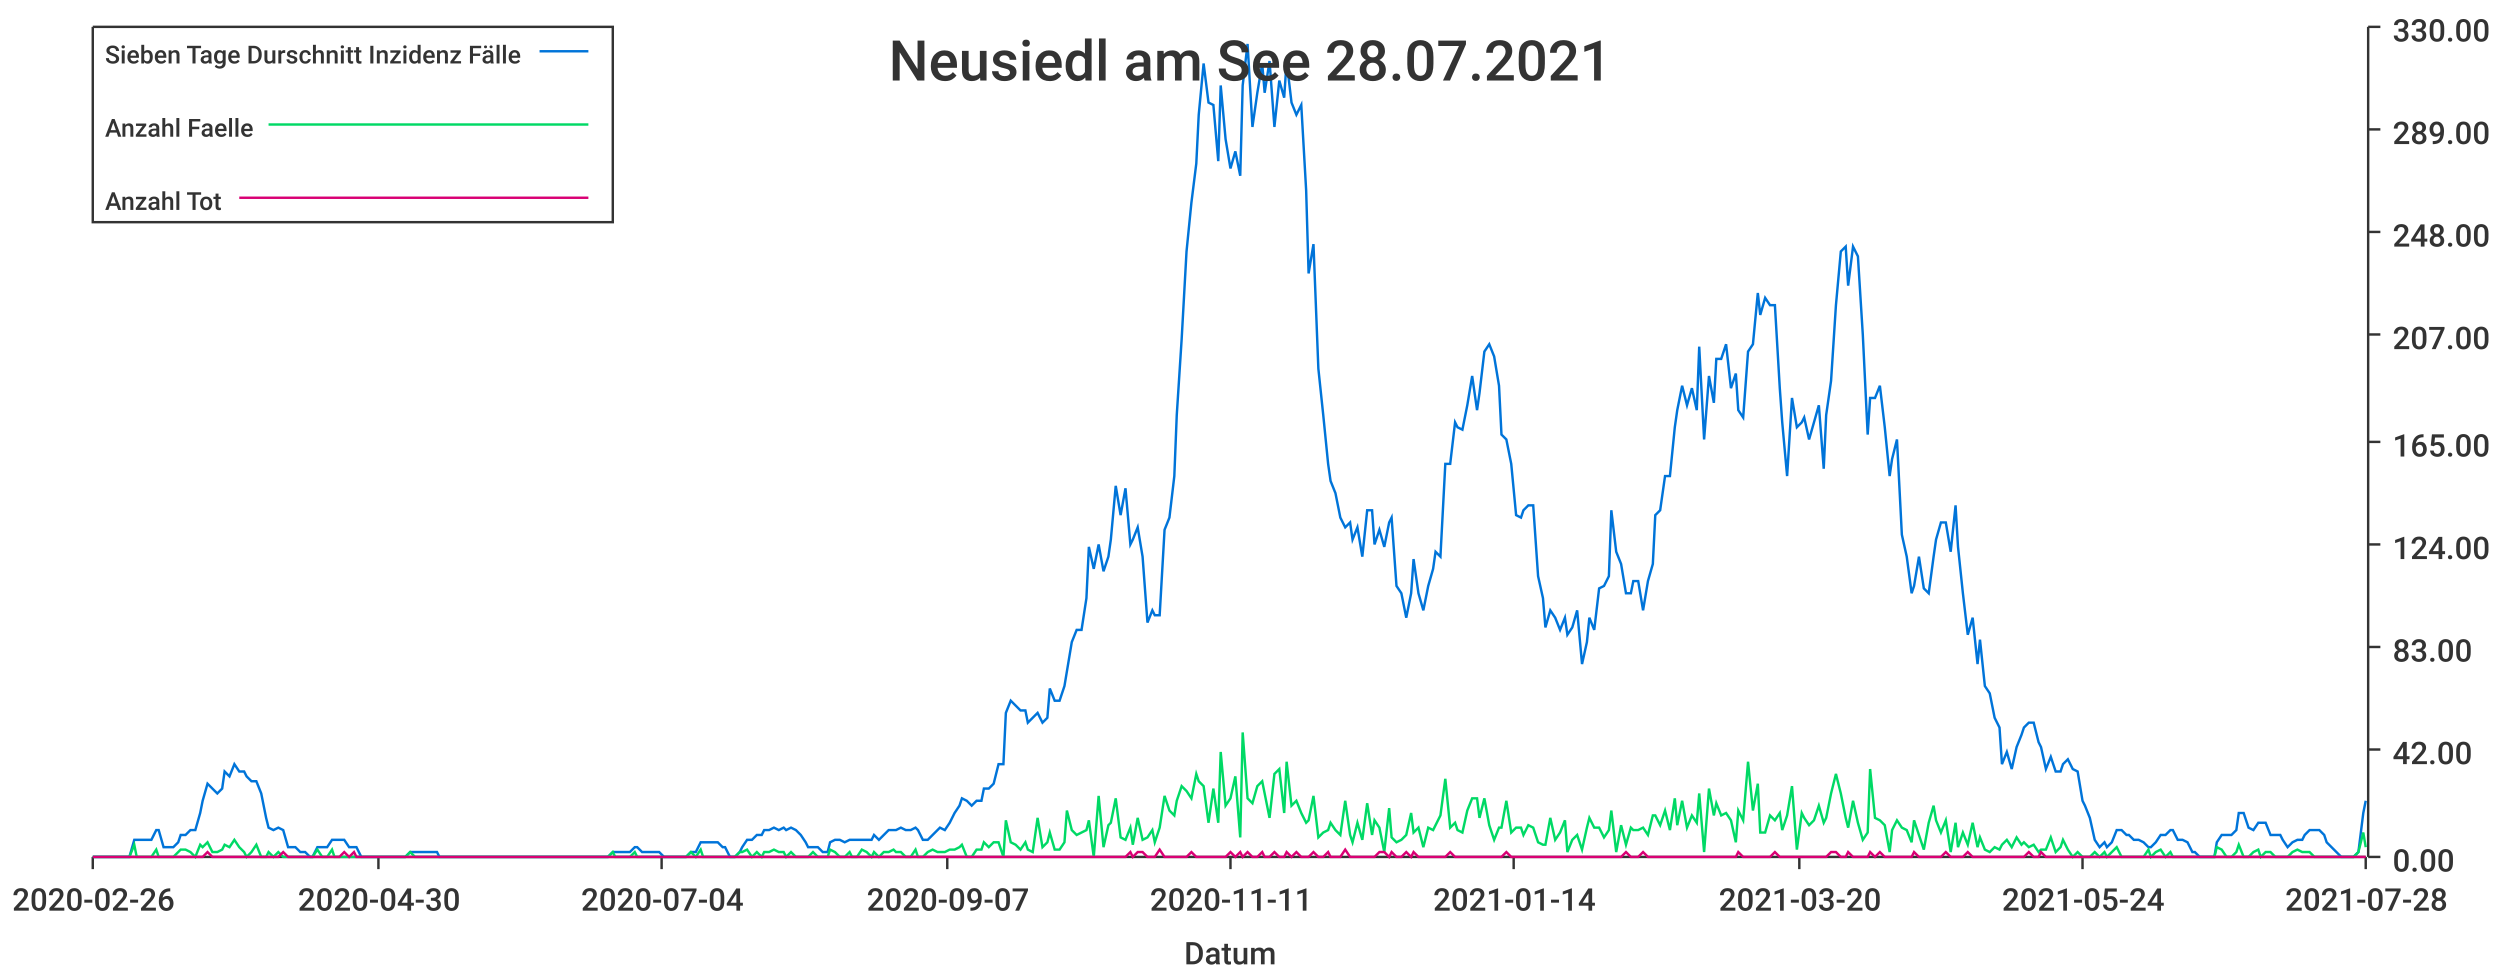
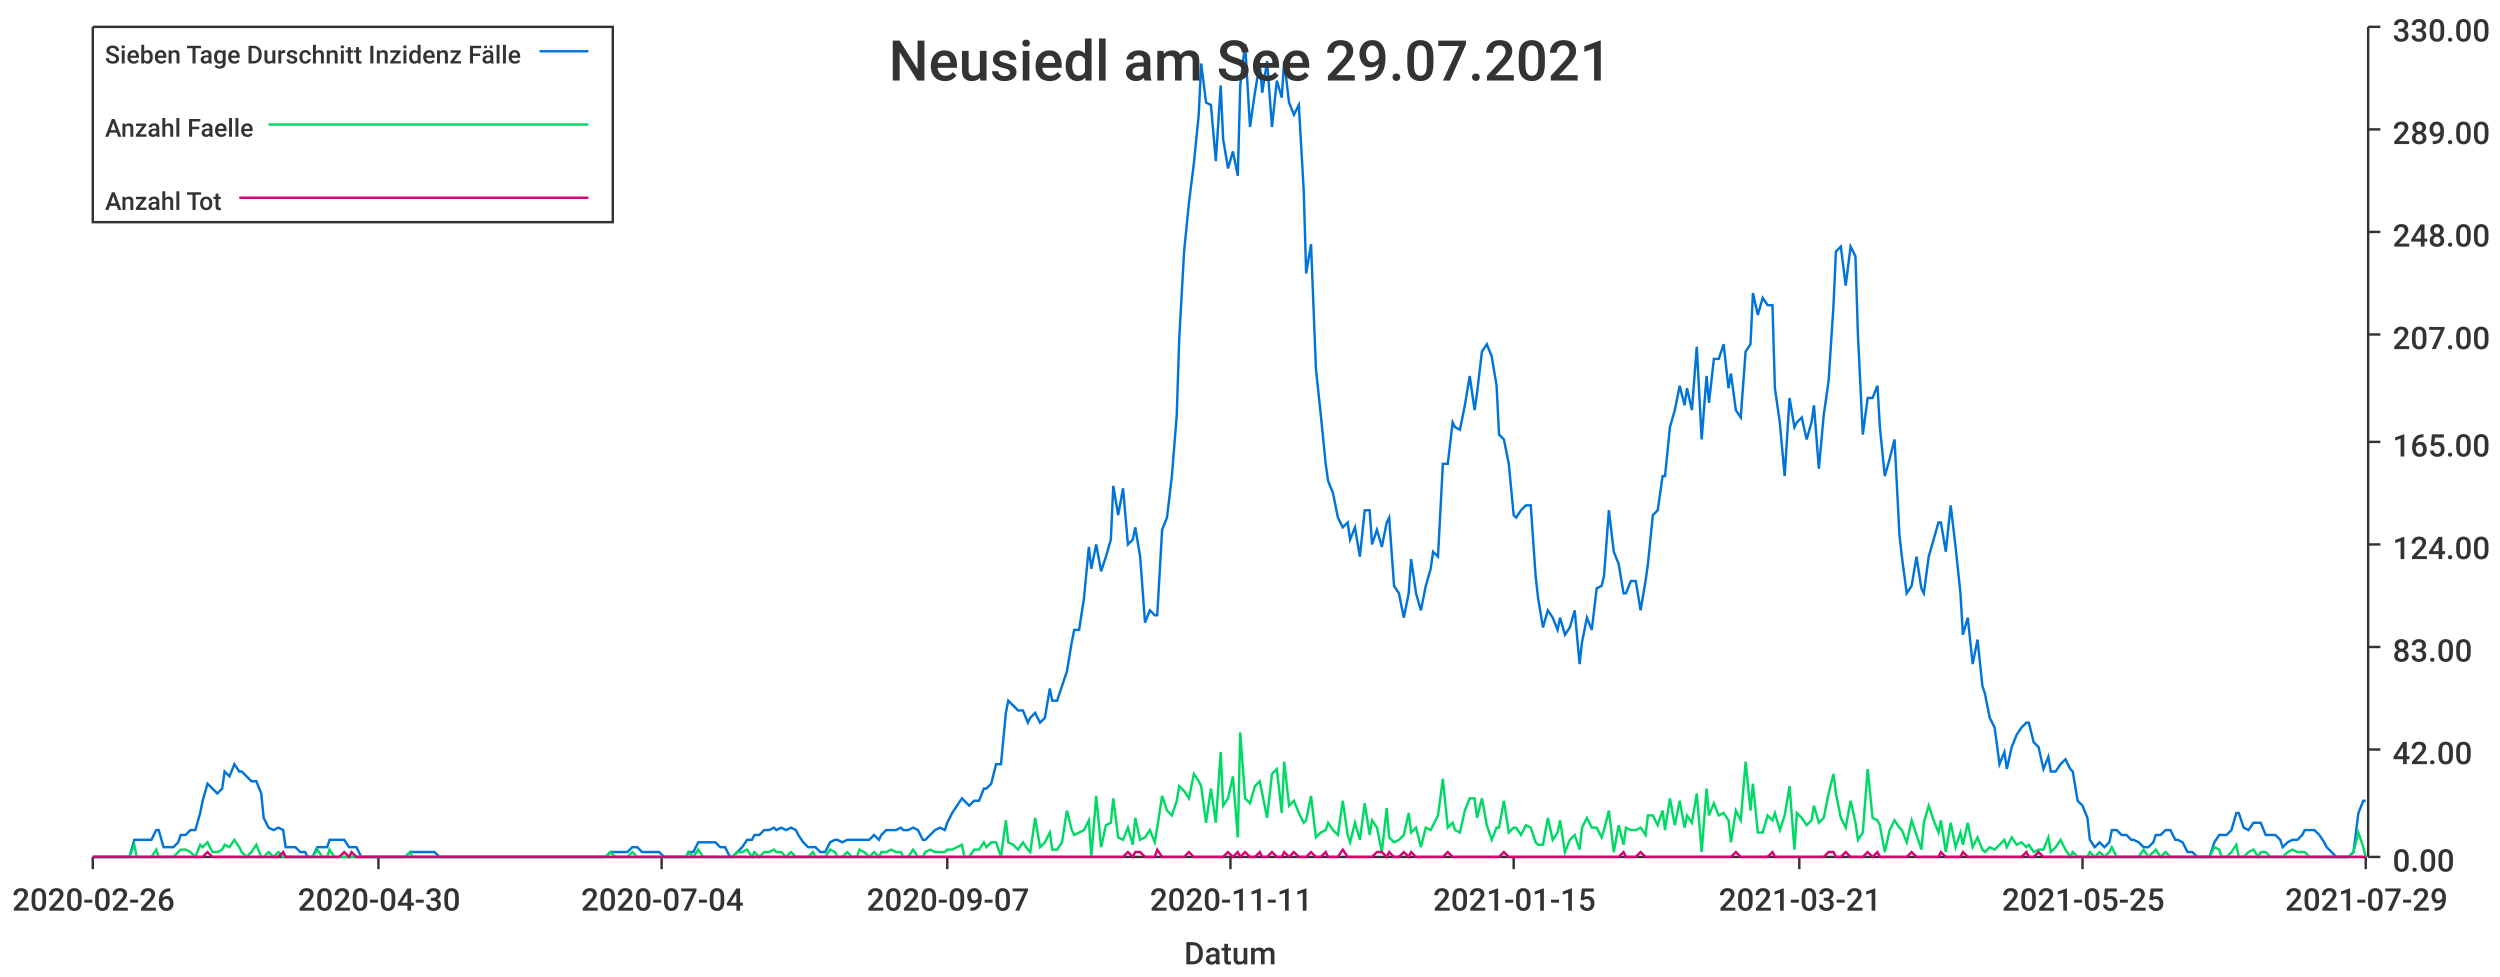
<svg xmlns="http://www.w3.org/2000/svg" width="1024" height="400">\n<path d="M 0 0 L 1024 0 L 1024 400 L 0 400 L 0 0" style="stroke-width:0;stroke:rgba(255,255,255,1.0);fill:rgba(255,255,255,1.0)" />
  <path d="M 38 11 L 969 11 L 969 351 L 38 351 L 38 11" style="stroke-width:0;stroke:rgba(255,255,255,1.0);fill:rgba(255,255,255,1.0)" />
  <path d="M 38 351 L 969 351" style="stroke-width:1;stroke:rgba(51,51,51,1.0);fill:none" />
  <path d="M 38 351 L 38 356" style="stroke-width:1;stroke:rgba(51,51,51,1.0);fill:none" />
  <text x="5" y="373" style="stroke-width:0;stroke:none;fill:rgba(51,51,51,1.0);font-size:12.8px;font-family:'Roboto Medium',sans-serif">2020-02-26</text>
  <path d="M 155 351 L 155 356" style="stroke-width:1;stroke:rgba(51,51,51,1.0);fill:none" />
  <text x="122" y="373" style="stroke-width:0;stroke:none;fill:rgba(51,51,51,1.0);font-size:12.8px;font-family:'Roboto Medium',sans-serif">2020-04-30</text>
  <path d="M 271 351 L 271 356" style="stroke-width:1;stroke:rgba(51,51,51,1.0);fill:none" />
  <text x="238" y="373" style="stroke-width:0;stroke:none;fill:rgba(51,51,51,1.0);font-size:12.8px;font-family:'Roboto Medium',sans-serif">2020-07-04</text>
  <path d="M 388 351 L 388 356" style="stroke-width:1;stroke:rgba(51,51,51,1.0);fill:none" />
  <text x="355" y="373" style="stroke-width:0;stroke:none;fill:rgba(51,51,51,1.0);font-size:12.8px;font-family:'Roboto Medium',sans-serif">2020-09-07</text>
  <path d="M 504 351 L 504 356" style="stroke-width:1;stroke:rgba(51,51,51,1.0);fill:none" />
  <text x="471" y="373" style="stroke-width:0;stroke:none;fill:rgba(51,51,51,1.0);font-size:12.8px;font-family:'Roboto Medium',sans-serif">2020-11-11</text>
  <path d="M 620 351 L 620 356" style="stroke-width:1;stroke:rgba(51,51,51,1.0);fill:none" />
-   <text x="587" y="373" style="stroke-width:0;stroke:none;fill:rgba(51,51,51,1.0);font-size:12.8px;font-family:'Roboto Medium',sans-serif">2021-01-14</text>
+   <text x="587" y="373" style="stroke-width:0;stroke:none;fill:rgba(51,51,51,1.0);font-size:12.8px;font-family:'Roboto Medium',sans-serif">2021-01-15</text>
  <path d="M 737 351 L 737 356" style="stroke-width:1;stroke:rgba(51,51,51,1.0);fill:none" />
-   <text x="704" y="373" style="stroke-width:0;stroke:none;fill:rgba(51,51,51,1.0);font-size:12.8px;font-family:'Roboto Medium',sans-serif">2021-03-20</text>
+   <text x="704" y="373" style="stroke-width:0;stroke:none;fill:rgba(51,51,51,1.0);font-size:12.8px;font-family:'Roboto Medium',sans-serif">2021-03-21</text>
  <path d="M 853 351 L 853 356" style="stroke-width:1;stroke:rgba(51,51,51,1.0);fill:none" />
-   <text x="820" y="373" style="stroke-width:0;stroke:none;fill:rgba(51,51,51,1.0);font-size:12.8px;font-family:'Roboto Medium',sans-serif">2021-05-24</text>
+   <text x="820" y="373" style="stroke-width:0;stroke:none;fill:rgba(51,51,51,1.0);font-size:12.8px;font-family:'Roboto Medium',sans-serif">2021-05-25</text>
  <path d="M 969 351 L 969 356" style="stroke-width:1;stroke:rgba(51,51,51,1.0);fill:none" />
-   <text x="936" y="373" style="stroke-width:0;stroke:none;fill:rgba(51,51,51,1.0);font-size:12.8px;font-family:'Roboto Medium',sans-serif">2021-07-28</text>
+   <text x="936" y="373" style="stroke-width:0;stroke:none;fill:rgba(51,51,51,1.0);font-size:12.8px;font-family:'Roboto Medium',sans-serif">2021-07-29</text>
  <text x="485" y="395" style="stroke-width:0;stroke:none;fill:rgba(51,51,51,1.0);font-size:12.8px;font-family:'Roboto Medium',sans-serif">Datum</text>
  <path d="M 970 351 L 970 11" style="stroke-width:1;stroke:rgba(51,51,51,1.0);fill:none" />
  <path d="M 970 351 L 975 351" style="stroke-width:1;stroke:rgba(51,51,51,1.0);fill:none" />
  <text x="980" y="357" style="stroke-width:0;stroke:none;fill:rgba(51,51,51,1.0);font-size:12.8px;font-family:'Roboto Medium',sans-serif">0.00</text>
  <path d="M 970 307 L 975 307" style="stroke-width:1;stroke:rgba(51,51,51,1.0);fill:none" />
  <text x="980" y="313" style="stroke-width:0;stroke:none;fill:rgba(51,51,51,1.0);font-size:12.8px;font-family:'Roboto Medium',sans-serif">42.00</text>
  <path d="M 970 265 L 975 265" style="stroke-width:1;stroke:rgba(51,51,51,1.0);fill:none" />
  <text x="980" y="271" style="stroke-width:0;stroke:none;fill:rgba(51,51,51,1.0);font-size:12.8px;font-family:'Roboto Medium',sans-serif">83.00</text>
  <path d="M 970 223 L 975 223" style="stroke-width:1;stroke:rgba(51,51,51,1.0);fill:none" />
  <text x="980" y="229" style="stroke-width:0;stroke:none;fill:rgba(51,51,51,1.0);font-size:12.8px;font-family:'Roboto Medium',sans-serif">124.00</text>
  <path d="M 970 181 L 975 181" style="stroke-width:1;stroke:rgba(51,51,51,1.0);fill:none" />
  <text x="980" y="187" style="stroke-width:0;stroke:none;fill:rgba(51,51,51,1.0);font-size:12.8px;font-family:'Roboto Medium',sans-serif">165.00</text>
  <path d="M 970 137 L 975 137" style="stroke-width:1;stroke:rgba(51,51,51,1.0);fill:none" />
  <text x="980" y="143" style="stroke-width:0;stroke:none;fill:rgba(51,51,51,1.0);font-size:12.8px;font-family:'Roboto Medium',sans-serif">207.00</text>
  <path d="M 970 95 L 975 95" style="stroke-width:1;stroke:rgba(51,51,51,1.0);fill:none" />
  <text x="980" y="101" style="stroke-width:0;stroke:none;fill:rgba(51,51,51,1.0);font-size:12.8px;font-family:'Roboto Medium',sans-serif">248.00</text>
  <path d="M 970 53 L 975 53" style="stroke-width:1;stroke:rgba(51,51,51,1.0);fill:none" />
  <text x="980" y="59" style="stroke-width:0;stroke:none;fill:rgba(51,51,51,1.0);font-size:12.8px;font-family:'Roboto Medium',sans-serif">289.00</text>
  <path d="M 970 11 L 975 11" style="stroke-width:1;stroke:rgba(51,51,51,1.0);fill:none" />
  <text x="980" y="17" style="stroke-width:0;stroke:none;fill:rgba(51,51,51,1.0);font-size:12.8px;font-family:'Roboto Medium',sans-serif">330.00</text>
-   <path d="M 38 351 L 40 351 L 42 351 L 44 351 L 46 351 L 47 351 L 49 351 L 51 351 L 53 351 L 55 344 L 56 344 L 58 344 L 60 344 L 62 344 L 64 340 L 65 340 L 67 347 L 69 347 L 71 347 L 73 345 L 74 342 L 76 342 L 78 340 L 80 340 L 82 333 L 83 328 L 85 321 L 87 323 L 89 325 L 91 323 L 92 316 L 94 318 L 96 313 L 98 316 L 100 316 L 101 318 L 103 320 L 105 320 L 107 325 L 109 335 L 110 339 L 112 340 L 114 339 L 116 340 L 118 347 L 119 347 L 121 347 L 123 349 L 125 349 L 127 351 L 128 351 L 130 347 L 132 347 L 134 347 L 136 344 L 137 344 L 139 344 L 141 344 L 143 347 L 145 347 L 146 347 L 148 351 L 150 351 L 152 351 L 154 351 L 155 351 L 157 351 L 159 351 L 161 351 L 163 351 L 164 351 L 166 351 L 168 349 L 170 349 L 171 349 L 173 349 L 175 349 L 177 349 L 179 349 L 180 351 L 182 351 L 184 351 L 186 351 L 188 351 L 189 351 L 191 351 L 193 351 L 195 351 L 197 351 L 198 351 L 200 351 L 202 351 L 204 351 L 206 351 L 207 351 L 209 351 L 211 351 L 213 351 L 215 351 L 216 351 L 218 351 L 220 351 L 222 351 L 224 351 L 225 351 L 227 351 L 229 351 L 231 351 L 233 351 L 234 351 L 236 351 L 238 351 L 240 351 L 242 351 L 243 351 L 245 351 L 247 351 L 249 351 L 251 349 L 252 349 L 254 349 L 256 349 L 258 349 L 260 347 L 261 347 L 263 349 L 265 349 L 267 349 L 269 349 L 270 349 L 272 351 L 274 351 L 276 351 L 278 351 L 279 351 L 281 351 L 283 349 L 285 349 L 287 345 L 288 345 L 290 345 L 292 345 L 294 345 L 296 347 L 297 347 L 299 351 L 301 351 L 303 349 L 304 347 L 306 344 L 308 344 L 310 342 L 312 342 L 313 340 L 315 340 L 317 339 L 319 340 L 321 339 L 322 340 L 324 339 L 326 340 L 328 342 L 330 345 L 331 347 L 333 347 L 335 347 L 337 349 L 339 349 L 340 345 L 342 344 L 344 344 L 346 345 L 348 344 L 349 344 L 351 344 L 353 344 L 355 344 L 357 344 L 358 342 L 360 344 L 362 342 L 364 340 L 366 340 L 367 340 L 369 339 L 371 340 L 373 340 L 375 339 L 376 340 L 378 344 L 380 344 L 382 342 L 384 340 L 385 339 L 387 340 L 389 337 L 391 333 L 393 330 L 394 327 L 396 328 L 398 330 L 400 328 L 402 328 L 403 323 L 405 323 L 407 321 L 409 313 L 411 313 L 412 292 L 414 287 L 416 289 L 418 291 L 420 291 L 421 296 L 423 294 L 425 292 L 427 296 L 429 294 L 430 282 L 432 287 L 434 287 L 436 281 L 437 275 L 439 263 L 441 258 L 443 258 L 445 245 L 446 224 L 448 233 L 450 223 L 452 234 L 454 228 L 455 221 L 457 199 L 459 211 L 461 200 L 463 223 L 464 221 L 466 216 L 468 228 L 470 255 L 472 250 L 473 252 L 475 252 L 477 217 L 479 212 L 481 195 L 482 170 L 484 139 L 486 103 L 488 83 L 490 67 L 491 47 L 493 26 L 495 42 L 497 43 L 499 66 L 500 35 L 502 57 L 504 69 L 506 62 L 508 72 L 509 35 L 511 18 L 513 52 L 515 38 L 517 26 L 518 38 L 520 25 L 522 52 L 524 33 L 526 40 L 527 25 L 529 42 L 531 47 L 533 43 L 535 78 L 536 112 L 538 100 L 540 151 L 542 170 L 544 190 L 545 197 L 547 202 L 549 212 L 551 216 L 553 214 L 554 221 L 556 216 L 558 228 L 560 209 L 562 209 L 563 223 L 565 217 L 567 224 L 569 214 L 570 212 L 572 240 L 574 243 L 576 253 L 578 243 L 579 229 L 581 243 L 583 250 L 585 240 L 587 233 L 588 226 L 590 228 L 592 190 L 594 190 L 596 173 L 597 175 L 599 176 L 601 166 L 603 154 L 605 168 L 606 161 L 608 144 L 610 141 L 612 146 L 614 158 L 615 178 L 617 180 L 619 190 L 621 211 L 623 212 L 624 209 L 626 207 L 628 207 L 630 236 L 632 245 L 633 257 L 635 250 L 637 253 L 639 258 L 641 253 L 642 260 L 644 257 L 646 250 L 648 272 L 650 263 L 651 253 L 653 258 L 655 241 L 657 240 L 659 236 L 660 209 L 662 226 L 664 231 L 666 243 L 668 243 L 669 238 L 671 238 L 673 250 L 675 238 L 677 231 L 678 211 L 680 209 L 682 195 L 684 195 L 686 175 L 687 168 L 689 158 L 691 166 L 693 159 L 695 168 L 696 142 L 698 180 L 700 154 L 702 165 L 703 147 L 705 147 L 707 141 L 709 159 L 711 153 L 712 168 L 714 171 L 716 144 L 718 141 L 720 120 L 721 129 L 723 122 L 725 125 L 727 125 L 729 159 L 730 173 L 732 195 L 734 163 L 736 175 L 738 173 L 739 171 L 741 180 L 743 173 L 745 166 L 747 192 L 748 170 L 750 156 L 752 125 L 754 103 L 756 101 L 757 117 L 759 101 L 761 105 L 763 137 L 765 178 L 766 163 L 768 163 L 770 158 L 772 175 L 774 195 L 775 188 L 777 180 L 779 219 L 781 228 L 783 243 L 784 240 L 786 228 L 788 241 L 790 243 L 792 228 L 793 221 L 795 214 L 797 214 L 799 226 L 801 207 L 802 224 L 804 243 L 806 260 L 808 253 L 810 272 L 811 262 L 813 281 L 815 284 L 817 294 L 819 298 L 820 313 L 822 308 L 824 315 L 826 306 L 828 301 L 829 298 L 831 296 L 833 296 L 835 304 L 836 306 L 838 315 L 840 310 L 842 316 L 844 316 L 845 313 L 847 311 L 849 315 L 851 316 L 853 328 L 854 330 L 856 335 L 858 344 L 860 347 L 862 345 L 863 347 L 865 345 L 867 340 L 869 340 L 871 342 L 872 342 L 874 344 L 876 344 L 878 345 L 880 347 L 881 347 L 883 345 L 885 342 L 887 342 L 889 340 L 890 340 L 892 344 L 894 344 L 896 345 L 898 349 L 899 349 L 901 351 L 903 351 L 905 351 L 907 351 L 908 345 L 910 342 L 912 342 L 914 342 L 916 340 L 917 333 L 919 333 L 921 339 L 923 340 L 925 337 L 926 337 L 928 337 L 930 342 L 932 342 L 934 342 L 935 344 L 937 347 L 939 345 L 941 344 L 943 344 L 944 342 L 946 340 L 948 340 L 950 340 L 952 342 L 953 345 L 955 347 L 957 349 L 959 351 L 961 351 L 962 351 L 964 351 L 966 349 L 968 333 L 969 328" style="stroke-width:1;stroke:rgba(0,116,217,1.0);fill:none" />
-   <path d="M 38 351 L 40 351 L 42 351 L 44 351 L 46 351 L 47 351 L 49 351 L 51 351 L 53 351 L 55 346 L 56 351 L 58 351 L 60 351 L 62 351 L 64 348 L 65 351 L 67 351 L 69 351 L 71 351 L 73 349 L 74 348 L 76 348 L 78 349 L 80 351 L 82 346 L 83 347 L 85 345 L 87 349 L 89 349 L 91 348 L 92 346 L 94 347 L 96 344 L 98 347 L 100 349 L 101 351 L 103 349 L 105 346 L 107 351 L 109 351 L 110 349 L 112 351 L 114 349 L 116 351 L 118 351 L 119 351 L 121 351 L 123 351 L 125 351 L 127 351 L 128 351 L 130 348 L 132 351 L 134 351 L 136 348 L 137 351 L 139 351 L 141 351 L 143 351 L 145 351 L 146 351 L 148 351 L 150 351 L 152 351 L 154 351 L 155 351 L 157 351 L 159 351 L 161 351 L 163 351 L 164 351 L 166 351 L 168 349 L 170 351 L 171 351 L 173 351 L 175 351 L 177 351 L 179 351 L 180 351 L 182 351 L 184 351 L 186 351 L 188 351 L 189 351 L 191 351 L 193 351 L 195 351 L 197 351 L 198 351 L 200 351 L 202 351 L 204 351 L 206 351 L 207 351 L 209 351 L 211 351 L 213 351 L 215 351 L 216 351 L 218 351 L 220 351 L 222 351 L 224 351 L 225 351 L 227 351 L 229 351 L 231 351 L 233 351 L 234 351 L 236 351 L 238 351 L 240 351 L 242 351 L 243 351 L 245 351 L 247 351 L 249 351 L 251 349 L 252 351 L 254 351 L 256 351 L 258 351 L 260 349 L 261 351 L 263 351 L 265 351 L 267 351 L 269 351 L 270 351 L 272 351 L 274 351 L 276 351 L 278 351 L 279 351 L 281 351 L 283 349 L 285 351 L 287 348 L 288 351 L 290 351 L 292 351 L 294 351 L 296 351 L 297 351 L 299 351 L 301 351 L 303 349 L 304 349 L 306 348 L 308 351 L 310 349 L 312 351 L 313 349 L 315 349 L 317 348 L 319 349 L 321 349 L 322 351 L 324 349 L 326 351 L 328 351 L 330 351 L 331 351 L 333 349 L 335 351 L 337 351 L 339 351 L 340 348 L 342 349 L 344 351 L 346 351 L 348 349 L 349 351 L 351 351 L 353 348 L 355 349 L 357 351 L 358 349 L 360 351 L 362 349 L 364 349 L 366 348 L 367 349 L 369 349 L 371 351 L 373 351 L 375 348 L 376 351 L 378 351 L 380 349 L 382 348 L 384 349 L 385 349 L 387 349 L 389 348 L 391 348 L 393 347 L 394 346 L 396 351 L 398 351 L 400 348 L 402 348 L 403 345 L 405 347 L 407 345 L 409 345 L 411 351 L 412 336 L 414 345 L 416 346 L 418 348 L 420 345 L 421 348 L 423 349 L 425 335 L 427 347 L 429 345 L 430 341 L 432 348 L 434 348 L 436 345 L 437 332 L 439 340 L 441 342 L 443 341 L 445 340 L 446 336 L 448 351 L 450 326 L 452 347 L 454 338 L 455 337 L 457 327 L 459 343 L 461 344 L 463 339 L 464 346 L 466 335 L 468 344 L 470 343 L 472 340 L 473 345 L 475 339 L 477 326 L 479 332 L 481 334 L 482 328 L 484 322 L 486 324 L 488 327 L 490 317 L 491 320 L 493 322 L 495 337 L 497 323 L 499 337 L 500 308 L 502 330 L 504 327 L 506 318 L 508 343 L 509 300 L 511 327 L 513 329 L 515 322 L 517 320 L 518 325 L 520 335 L 522 317 L 524 315 L 526 333 L 527 312 L 529 330 L 531 328 L 533 333 L 535 337 L 536 336 L 538 326 L 540 343 L 542 341 L 544 340 L 545 337 L 547 340 L 549 342 L 551 328 L 553 342 L 554 345 L 556 337 L 558 344 L 560 329 L 562 342 L 563 336 L 565 339 L 567 349 L 569 331 L 570 343 L 572 345 L 574 344 L 576 342 L 578 333 L 579 341 L 581 339 L 583 347 L 585 339 L 587 340 L 588 338 L 590 334 L 592 319 L 594 339 L 596 337 L 597 340 L 599 341 L 601 332 L 603 327 L 605 327 L 606 335 L 608 327 L 610 338 L 612 344 L 614 339 L 615 339 L 617 328 L 619 341 L 621 339 L 623 339 L 624 342 L 626 338 L 628 339 L 630 345 L 632 346 L 633 346 L 635 335 L 637 344 L 639 341 L 641 336 L 642 349 L 644 344 L 646 342 L 648 348 L 650 339 L 651 335 L 653 339 L 655 339 L 657 343 L 659 340 L 660 332 L 662 349 L 664 338 L 666 346 L 668 339 L 669 340 L 671 340 L 673 339 L 675 342 L 677 334 L 678 334 L 680 338 L 682 332 L 684 340 L 686 327 L 687 338 L 689 328 L 691 339 L 693 334 L 695 337 L 696 325 L 698 349 L 700 323 L 702 334 L 703 329 L 705 334 L 707 333 L 709 336 L 711 345 L 712 332 L 714 336 L 716 312 L 718 332 L 720 321 L 721 341 L 723 341 L 725 334 L 727 336 L 729 333 L 730 340 L 732 334 L 734 322 L 736 348 L 738 333 L 739 335 L 741 338 L 743 336 L 745 330 L 747 337 L 748 335 L 750 325 L 752 317 L 754 325 L 756 335 L 757 339 L 759 328 L 761 337 L 763 344 L 765 341 L 766 315 L 768 335 L 770 336 L 772 338 L 774 349 L 775 340 L 777 336 L 779 339 L 781 340 L 783 345 L 784 336 L 786 342 L 788 348 L 790 337 L 792 330 L 793 336 L 795 341 L 797 336 L 799 349 L 801 337 L 802 347 L 804 341 L 806 346 L 808 337 L 810 347 L 811 343 L 813 348 L 815 349 L 817 347 L 819 348 L 820 346 L 822 344 L 824 347 L 826 343 L 828 346 L 829 345 L 831 347 L 833 346 L 835 349 L 836 348 L 838 348 L 840 343 L 842 349 L 844 347 L 845 344 L 847 348 L 849 351 L 851 349 L 853 351 L 854 351 L 856 351 L 858 349 L 860 351 L 862 349 L 863 351 L 865 349 L 867 347 L 869 351 L 871 351 L 872 351 L 874 351 L 876 351 L 878 351 L 880 348 L 881 351 L 883 349 L 885 348 L 887 351 L 889 349 L 890 351 L 892 351 L 894 351 L 896 351 L 898 351 L 899 351 L 901 351 L 903 351 L 905 351 L 907 351 L 908 347 L 910 348 L 912 351 L 914 351 L 916 349 L 917 346 L 919 351 L 921 351 L 923 349 L 925 348 L 926 351 L 928 349 L 930 349 L 932 351 L 934 351 L 935 351 L 937 351 L 939 349 L 941 348 L 943 349 L 944 349 L 946 349 L 948 351 L 950 351 L 952 351 L 953 351 L 955 351 L 957 351 L 959 351 L 961 351 L 962 351 L 964 351 L 966 349 L 968 341 L 969 347" style="stroke-width:1;stroke:rgba(0,217,101,1.0);fill:none" />
-   <path d="M 38 351 L 40 351 L 42 351 L 44 351 L 46 351 L 47 351 L 49 351 L 51 351 L 53 351 L 55 351 L 56 351 L 58 351 L 60 351 L 62 351 L 64 351 L 65 351 L 67 351 L 69 351 L 71 351 L 73 351 L 74 351 L 76 351 L 78 351 L 80 351 L 82 351 L 83 351 L 85 349 L 87 351 L 89 351 L 91 351 L 92 351 L 94 351 L 96 351 L 98 351 L 100 351 L 101 351 L 103 351 L 105 351 L 107 351 L 109 351 L 110 351 L 112 351 L 114 351 L 116 349 L 118 351 L 119 351 L 121 351 L 123 351 L 125 351 L 127 351 L 128 351 L 130 351 L 132 351 L 134 351 L 136 351 L 137 351 L 139 351 L 141 349 L 143 351 L 145 349 L 146 351 L 148 351 L 150 351 L 152 351 L 154 351 L 155 351 L 157 351 L 159 351 L 161 351 L 163 351 L 164 351 L 166 351 L 168 351 L 170 351 L 171 351 L 173 351 L 175 351 L 177 351 L 179 351 L 180 351 L 182 351 L 184 351 L 186 351 L 188 351 L 189 351 L 191 351 L 193 351 L 195 351 L 197 351 L 198 351 L 200 351 L 202 351 L 204 351 L 206 351 L 207 351 L 209 351 L 211 351 L 213 351 L 215 351 L 216 351 L 218 351 L 220 351 L 222 351 L 224 351 L 225 351 L 227 351 L 229 351 L 231 351 L 233 351 L 234 351 L 236 351 L 238 351 L 240 351 L 242 351 L 243 351 L 245 351 L 247 351 L 249 351 L 251 351 L 252 351 L 254 351 L 256 351 L 258 351 L 260 351 L 261 351 L 263 351 L 265 351 L 267 351 L 269 351 L 270 351 L 272 351 L 274 351 L 276 351 L 278 351 L 279 351 L 281 351 L 283 351 L 285 351 L 287 351 L 288 351 L 290 351 L 292 351 L 294 351 L 296 351 L 297 351 L 299 351 L 301 351 L 303 351 L 304 351 L 306 351 L 308 351 L 310 351 L 312 351 L 313 351 L 315 351 L 317 351 L 319 351 L 321 351 L 322 351 L 324 351 L 326 351 L 328 351 L 330 351 L 331 351 L 333 351 L 335 351 L 337 351 L 339 351 L 340 351 L 342 351 L 344 351 L 346 351 L 348 351 L 349 351 L 351 351 L 353 351 L 355 351 L 357 351 L 358 351 L 360 351 L 362 351 L 364 351 L 366 351 L 367 351 L 369 351 L 371 351 L 373 351 L 375 351 L 376 351 L 378 351 L 380 351 L 382 351 L 384 351 L 385 351 L 387 351 L 389 351 L 391 351 L 393 351 L 394 351 L 396 351 L 398 351 L 400 351 L 402 351 L 403 351 L 405 351 L 407 351 L 409 351 L 411 351 L 412 351 L 414 351 L 416 351 L 418 351 L 420 351 L 421 351 L 423 351 L 425 351 L 427 351 L 429 351 L 430 351 L 432 351 L 434 351 L 436 351 L 437 351 L 439 351 L 441 351 L 443 351 L 445 351 L 446 351 L 448 351 L 450 351 L 452 351 L 454 351 L 455 351 L 457 351 L 459 351 L 461 351 L 463 349 L 464 351 L 466 349 L 468 349 L 470 351 L 472 351 L 473 351 L 475 348 L 477 351 L 479 351 L 481 351 L 482 351 L 484 351 L 486 351 L 488 349 L 490 351 L 491 351 L 493 351 L 495 351 L 497 351 L 499 351 L 500 351 L 502 351 L 504 349 L 506 351 L 508 349 L 509 351 L 511 349 L 513 351 L 515 351 L 517 349 L 518 351 L 520 351 L 522 349 L 524 351 L 526 351 L 527 349 L 529 351 L 531 349 L 533 351 L 535 351 L 536 351 L 538 349 L 540 351 L 542 351 L 544 349 L 545 351 L 547 351 L 549 351 L 551 348 L 553 351 L 554 351 L 556 351 L 558 351 L 560 351 L 562 351 L 563 351 L 565 349 L 567 349 L 569 351 L 570 349 L 572 351 L 574 351 L 576 349 L 578 351 L 579 349 L 581 351 L 583 351 L 585 351 L 587 351 L 588 351 L 590 351 L 592 351 L 594 349 L 596 351 L 597 351 L 599 351 L 601 351 L 603 351 L 605 351 L 606 351 L 608 351 L 610 351 L 612 351 L 614 351 L 615 351 L 617 349 L 619 351 L 621 351 L 623 351 L 624 351 L 626 351 L 628 351 L 630 351 L 632 351 L 633 351 L 635 351 L 637 351 L 639 351 L 641 351 L 642 351 L 644 351 L 646 351 L 648 351 L 650 351 L 651 351 L 653 351 L 655 351 L 657 351 L 659 351 L 660 351 L 662 351 L 664 351 L 666 349 L 668 351 L 669 351 L 671 351 L 673 349 L 675 351 L 677 351 L 678 351 L 680 351 L 682 351 L 684 351 L 686 351 L 687 351 L 689 351 L 691 351 L 693 351 L 695 351 L 696 351 L 698 351 L 700 351 L 702 351 L 703 351 L 705 351 L 707 351 L 709 351 L 711 351 L 712 349 L 714 351 L 716 351 L 718 351 L 720 351 L 721 351 L 723 351 L 725 351 L 727 349 L 729 351 L 730 351 L 732 351 L 734 351 L 736 351 L 738 351 L 739 351 L 741 351 L 743 351 L 745 351 L 747 351 L 748 351 L 750 349 L 752 349 L 754 351 L 756 351 L 757 349 L 759 351 L 761 351 L 763 351 L 765 351 L 766 349 L 768 351 L 770 349 L 772 351 L 774 351 L 775 351 L 777 351 L 779 351 L 781 351 L 783 351 L 784 349 L 786 351 L 788 351 L 790 351 L 792 351 L 793 351 L 795 351 L 797 349 L 799 351 L 801 351 L 802 351 L 804 351 L 806 349 L 808 351 L 810 351 L 811 351 L 813 351 L 815 351 L 817 351 L 819 351 L 820 351 L 822 351 L 824 351 L 826 351 L 828 351 L 829 351 L 831 349 L 833 351 L 835 351 L 836 349 L 838 351 L 840 351 L 842 351 L 844 351 L 845 351 L 847 351 L 849 351 L 851 351 L 853 351 L 854 351 L 856 351 L 858 351 L 860 351 L 862 351 L 863 351 L 865 351 L 867 351 L 869 351 L 871 351 L 872 351 L 874 351 L 876 351 L 878 351 L 880 351 L 881 351 L 883 351 L 885 351 L 887 351 L 889 351 L 890 351 L 892 351 L 894 351 L 896 351 L 898 351 L 899 351 L 901 351 L 903 351 L 905 351 L 907 351 L 908 351 L 910 351 L 912 351 L 914 351 L 916 351 L 917 351 L 919 351 L 921 351 L 923 351 L 925 351 L 926 351 L 928 351 L 930 351 L 932 351 L 934 351 L 935 351 L 937 351 L 939 351 L 941 351 L 943 351 L 944 351 L 946 351 L 948 351 L 950 351 L 952 351 L 953 351 L 955 351 L 957 351 L 959 351 L 961 351 L 962 351 L 964 351 L 966 351 L 968 351 L 969 351" style="stroke-width:1;stroke:rgba(217,0,116,1.0);fill:none" />
-   <text x="364" y="33" style="stroke-width:0;stroke:none;fill:rgba(51,51,51,1.0);font-size:23.0px;font-family:'Roboto Medium',sans-serif">Neusiedl am See 28.07.2021</text>
+   <path d="M 38 351 L 40 351 L 42 351 L 44 351 L 46 351 L 47 351 L 49 351 L 51 351 L 53 351 L 55 344 L 56 344 L 58 344 L 60 344 L 62 344 L 64 340 L 65 340 L 67 347 L 69 347 L 71 347 L 73 345 L 74 342 L 76 342 L 78 340 L 80 340 L 82 333 L 83 328 L 85 321 L 87 323 L 89 325 L 91 323 L 92 316 L 94 318 L 96 313 L 98 316 L 99 316 L 101 318 L 103 320 L 105 320 L 107 325 L 108 335 L 110 339 L 112 340 L 114 339 L 116 340 L 117 347 L 119 347 L 121 347 L 123 349 L 125 349 L 126 351 L 128 351 L 130 347 L 132 347 L 134 347 L 135 344 L 137 344 L 139 344 L 141 344 L 143 347 L 144 347 L 146 347 L 148 351 L 150 351 L 152 351 L 153 351 L 155 351 L 157 351 L 159 351 L 160 351 L 162 351 L 164 351 L 166 351 L 168 349 L 169 349 L 171 349 L 173 349 L 175 349 L 177 349 L 178 349 L 180 351 L 182 351 L 184 351 L 186 351 L 187 351 L 189 351 L 191 351 L 193 351 L 195 351 L 196 351 L 198 351 L 200 351 L 202 351 L 204 351 L 205 351 L 207 351 L 209 351 L 211 351 L 213 351 L 214 351 L 216 351 L 218 351 L 220 351 L 221 351 L 223 351 L 225 351 L 227 351 L 229 351 L 230 351 L 232 351 L 234 351 L 236 351 L 238 351 L 239 351 L 241 351 L 243 351 L 245 351 L 247 351 L 248 351 L 250 349 L 252 349 L 254 349 L 256 349 L 257 349 L 259 347 L 261 347 L 263 349 L 265 349 L 266 349 L 268 349 L 270 349 L 272 351 L 273 351 L 275 351 L 277 351 L 279 351 L 281 351 L 282 349 L 284 349 L 286 345 L 288 345 L 290 345 L 291 345 L 293 345 L 295 347 L 297 347 L 299 351 L 300 351 L 302 349 L 304 347 L 306 344 L 308 344 L 309 342 L 311 342 L 313 340 L 315 340 L 317 339 L 318 340 L 320 339 L 322 340 L 324 339 L 326 340 L 327 342 L 329 345 L 331 347 L 333 347 L 334 347 L 336 349 L 338 349 L 340 345 L 342 344 L 343 344 L 345 345 L 347 344 L 349 344 L 351 344 L 352 344 L 354 344 L 356 344 L 358 342 L 360 344 L 361 342 L 363 340 L 365 340 L 367 340 L 369 339 L 370 340 L 372 340 L 374 339 L 376 340 L 378 344 L 379 344 L 381 342 L 383 340 L 385 339 L 387 340 L 388 337 L 390 333 L 392 330 L 394 327 L 395 328 L 397 330 L 399 328 L 401 328 L 403 323 L 404 323 L 406 321 L 408 313 L 410 313 L 412 292 L 413 287 L 415 289 L 417 291 L 419 291 L 421 296 L 422 294 L 424 292 L 426 296 L 428 294 L 430 282 L 431 287 L 433 287 L 435 281 L 437 275 L 439 263 L 440 258 L 442 258 L 444 245 L 446 224 L 447 233 L 449 223 L 451 234 L 453 228 L 455 221 L 456 199 L 458 211 L 460 200 L 462 223 L 464 221 L 465 216 L 467 228 L 469 255 L 471 250 L 473 252 L 474 252 L 476 217 L 478 212 L 480 195 L 482 170 L 483 139 L 485 103 L 487 83 L 489 67 L 491 47 L 492 26 L 494 42 L 496 43 L 498 66 L 500 35 L 501 57 L 503 69 L 505 62 L 507 72 L 508 35 L 510 18 L 512 52 L 514 38 L 516 26 L 517 38 L 519 25 L 521 52 L 523 33 L 525 40 L 526 25 L 528 42 L 530 47 L 532 43 L 534 78 L 535 112 L 537 100 L 539 151 L 541 170 L 543 190 L 544 197 L 546 202 L 548 212 L 550 216 L 552 214 L 553 221 L 555 216 L 557 228 L 559 209 L 561 209 L 562 223 L 564 217 L 566 224 L 568 214 L 569 212 L 571 240 L 573 243 L 575 253 L 577 243 L 578 229 L 580 243 L 582 250 L 584 240 L 586 233 L 587 226 L 589 228 L 591 190 L 593 190 L 595 173 L 596 175 L 598 176 L 600 166 L 602 154 L 604 168 L 605 161 L 607 144 L 609 141 L 611 146 L 613 158 L 614 178 L 616 180 L 618 190 L 620 211 L 621 212 L 623 209 L 625 207 L 627 207 L 629 236 L 630 245 L 632 257 L 634 250 L 636 253 L 638 258 L 639 253 L 641 260 L 643 257 L 645 250 L 647 272 L 648 263 L 650 253 L 652 258 L 654 241 L 656 240 L 657 236 L 659 209 L 661 226 L 663 231 L 665 243 L 666 243 L 668 238 L 670 238 L 672 250 L 674 238 L 675 231 L 677 211 L 679 209 L 681 195 L 682 195 L 684 175 L 686 168 L 688 158 L 690 166 L 691 159 L 693 168 L 695 142 L 697 180 L 699 154 L 700 165 L 702 147 L 704 147 L 706 141 L 708 159 L 709 153 L 711 168 L 713 171 L 715 144 L 717 141 L 718 120 L 720 129 L 722 122 L 724 125 L 726 125 L 727 159 L 729 173 L 731 195 L 733 163 L 735 175 L 736 173 L 738 171 L 740 180 L 742 173 L 743 166 L 745 192 L 747 170 L 749 156 L 751 125 L 752 103 L 754 101 L 756 117 L 758 101 L 760 105 L 761 137 L 763 178 L 765 163 L 767 163 L 769 158 L 770 175 L 772 195 L 774 188 L 776 180 L 778 219 L 779 228 L 781 243 L 783 240 L 785 228 L 787 241 L 788 243 L 790 228 L 792 221 L 794 214 L 795 214 L 797 226 L 799 207 L 801 224 L 803 243 L 804 260 L 806 253 L 808 272 L 810 262 L 812 281 L 813 284 L 815 294 L 817 298 L 819 313 L 821 308 L 822 315 L 824 306 L 826 301 L 828 298 L 830 296 L 831 296 L 833 304 L 835 306 L 837 315 L 839 310 L 840 316 L 842 316 L 844 313 L 846 311 L 848 315 L 849 316 L 851 328 L 853 330 L 855 335 L 856 344 L 858 347 L 860 345 L 862 347 L 864 345 L 865 340 L 867 340 L 869 342 L 871 342 L 873 344 L 874 344 L 876 345 L 878 347 L 880 347 L 882 345 L 883 342 L 885 342 L 887 340 L 889 340 L 891 344 L 892 344 L 894 345 L 896 349 L 898 349 L 900 351 L 901 351 L 903 351 L 905 351 L 907 345 L 909 342 L 910 342 L 912 342 L 914 340 L 916 333 L 917 333 L 919 339 L 921 340 L 923 337 L 925 337 L 926 337 L 928 342 L 930 342 L 932 342 L 934 344 L 935 347 L 937 345 L 939 344 L 941 344 L 943 342 L 944 340 L 946 340 L 948 340 L 950 342 L 952 345 L 953 347 L 955 349 L 957 351 L 959 351 L 961 351 L 962 351 L 964 349 L 966 333 L 968 328 L 969 328" style="stroke-width:1;stroke:rgba(0,116,217,1.0);fill:none" />
+   <path d="M 38 351 L 40 351 L 42 351 L 44 351 L 46 351 L 47 351 L 49 351 L 51 351 L 53 351 L 55 346 L 56 351 L 58 351 L 60 351 L 62 351 L 64 348 L 65 351 L 67 351 L 69 351 L 71 351 L 73 349 L 74 348 L 76 348 L 78 349 L 80 351 L 82 346 L 83 347 L 85 345 L 87 349 L 89 349 L 91 348 L 92 346 L 94 347 L 96 344 L 98 347 L 99 349 L 101 351 L 103 349 L 105 346 L 107 351 L 108 351 L 110 349 L 112 351 L 114 349 L 116 351 L 117 351 L 119 351 L 121 351 L 123 351 L 125 351 L 126 351 L 128 351 L 130 348 L 132 351 L 134 351 L 135 348 L 137 351 L 139 351 L 141 351 L 143 351 L 144 351 L 146 351 L 148 351 L 150 351 L 152 351 L 153 351 L 155 351 L 157 351 L 159 351 L 160 351 L 162 351 L 164 351 L 166 351 L 168 349 L 169 351 L 171 351 L 173 351 L 175 351 L 177 351 L 178 351 L 180 351 L 182 351 L 184 351 L 186 351 L 187 351 L 189 351 L 191 351 L 193 351 L 195 351 L 196 351 L 198 351 L 200 351 L 202 351 L 204 351 L 205 351 L 207 351 L 209 351 L 211 351 L 213 351 L 214 351 L 216 351 L 218 351 L 220 351 L 221 351 L 223 351 L 225 351 L 227 351 L 229 351 L 230 351 L 232 351 L 234 351 L 236 351 L 238 351 L 239 351 L 241 351 L 243 351 L 245 351 L 247 351 L 248 351 L 250 349 L 252 351 L 254 351 L 256 351 L 257 351 L 259 349 L 261 351 L 263 351 L 265 351 L 266 351 L 268 351 L 270 351 L 272 351 L 273 351 L 275 351 L 277 351 L 279 351 L 281 351 L 282 349 L 284 351 L 286 348 L 288 351 L 290 351 L 291 351 L 293 351 L 295 351 L 297 351 L 299 351 L 300 351 L 302 349 L 304 349 L 306 348 L 308 351 L 309 349 L 311 351 L 313 349 L 315 349 L 317 348 L 318 349 L 320 349 L 322 351 L 324 349 L 326 351 L 327 351 L 329 351 L 331 351 L 333 349 L 334 351 L 336 351 L 338 351 L 340 348 L 342 349 L 343 351 L 345 351 L 347 349 L 349 351 L 351 351 L 352 348 L 354 349 L 356 351 L 358 349 L 360 351 L 361 349 L 363 349 L 365 348 L 367 349 L 369 349 L 370 351 L 372 351 L 374 348 L 376 351 L 378 351 L 379 349 L 381 348 L 383 349 L 385 349 L 387 349 L 388 348 L 390 348 L 392 347 L 394 346 L 395 351 L 397 351 L 399 348 L 401 348 L 403 345 L 404 347 L 406 345 L 408 345 L 410 351 L 412 336 L 413 345 L 415 346 L 417 348 L 419 345 L 421 348 L 422 349 L 424 335 L 426 347 L 428 345 L 430 341 L 431 348 L 433 348 L 435 345 L 437 332 L 439 340 L 440 342 L 442 341 L 444 340 L 446 336 L 447 351 L 449 326 L 451 347 L 453 338 L 455 337 L 456 327 L 458 343 L 460 344 L 462 339 L 464 346 L 465 335 L 467 344 L 469 343 L 471 340 L 473 345 L 474 339 L 476 326 L 478 332 L 480 334 L 482 328 L 483 322 L 485 324 L 487 327 L 489 317 L 491 320 L 492 322 L 494 337 L 496 323 L 498 337 L 500 308 L 501 330 L 503 327 L 505 318 L 507 343 L 508 300 L 510 327 L 512 329 L 514 322 L 516 320 L 517 325 L 519 335 L 521 317 L 523 315 L 525 333 L 526 312 L 528 330 L 530 328 L 532 333 L 534 337 L 535 336 L 537 326 L 539 343 L 541 341 L 543 340 L 544 337 L 546 340 L 548 342 L 550 328 L 552 342 L 553 345 L 555 337 L 557 344 L 559 329 L 561 342 L 562 336 L 564 339 L 566 349 L 568 331 L 569 343 L 571 345 L 573 344 L 575 342 L 577 333 L 578 341 L 580 339 L 582 347 L 584 339 L 586 340 L 587 338 L 589 334 L 591 319 L 593 339 L 595 337 L 596 340 L 598 341 L 600 332 L 602 327 L 604 327 L 605 335 L 607 327 L 609 338 L 611 344 L 613 339 L 614 339 L 616 328 L 618 341 L 620 339 L 621 339 L 623 342 L 625 338 L 627 339 L 629 345 L 630 346 L 632 346 L 634 335 L 636 344 L 638 341 L 639 336 L 641 349 L 643 344 L 645 342 L 647 348 L 648 339 L 650 335 L 652 339 L 654 339 L 656 343 L 657 340 L 659 332 L 661 349 L 663 338 L 665 346 L 666 339 L 668 340 L 670 340 L 672 339 L 674 342 L 675 334 L 677 334 L 679 338 L 681 332 L 682 340 L 684 327 L 686 338 L 688 328 L 690 339 L 691 334 L 693 337 L 695 325 L 697 349 L 699 323 L 700 334 L 702 329 L 704 334 L 706 333 L 708 336 L 709 345 L 711 332 L 713 336 L 715 312 L 717 332 L 718 321 L 720 341 L 722 341 L 724 334 L 726 336 L 727 333 L 729 340 L 731 334 L 733 322 L 735 348 L 736 333 L 738 335 L 740 338 L 742 336 L 743 330 L 745 337 L 747 335 L 749 325 L 751 317 L 752 325 L 754 335 L 756 339 L 758 328 L 760 337 L 761 344 L 763 341 L 765 315 L 767 335 L 769 336 L 770 338 L 772 349 L 774 340 L 776 336 L 778 339 L 779 340 L 781 345 L 783 336 L 785 342 L 787 348 L 788 337 L 790 330 L 792 336 L 794 341 L 795 336 L 797 349 L 799 337 L 801 347 L 803 341 L 804 346 L 806 337 L 808 347 L 810 343 L 812 348 L 813 349 L 815 347 L 817 348 L 819 346 L 821 344 L 822 347 L 824 343 L 826 346 L 828 345 L 830 347 L 831 346 L 833 349 L 835 348 L 837 348 L 839 343 L 840 349 L 842 347 L 844 344 L 846 348 L 848 351 L 849 349 L 851 351 L 853 351 L 855 351 L 856 349 L 858 351 L 860 349 L 862 351 L 864 349 L 865 347 L 867 351 L 869 351 L 871 351 L 873 351 L 874 351 L 876 351 L 878 348 L 880 351 L 882 349 L 883 348 L 885 351 L 887 349 L 889 351 L 891 351 L 892 351 L 894 351 L 896 351 L 898 351 L 900 351 L 901 351 L 903 351 L 905 351 L 907 347 L 909 348 L 910 351 L 912 351 L 914 349 L 916 346 L 917 351 L 919 351 L 921 349 L 923 348 L 925 351 L 926 349 L 928 349 L 930 351 L 932 351 L 934 351 L 935 351 L 937 349 L 939 348 L 941 349 L 943 349 L 944 349 L 946 351 L 948 351 L 950 351 L 952 351 L 953 351 L 955 351 L 957 351 L 959 351 L 961 351 L 962 351 L 964 349 L 966 341 L 968 347 L 969 351" style="stroke-width:1;stroke:rgba(0,217,101,1.0);fill:none" />
+   <path d="M 38 351 L 40 351 L 42 351 L 44 351 L 46 351 L 47 351 L 49 351 L 51 351 L 53 351 L 55 351 L 56 351 L 58 351 L 60 351 L 62 351 L 64 351 L 65 351 L 67 351 L 69 351 L 71 351 L 73 351 L 74 351 L 76 351 L 78 351 L 80 351 L 82 351 L 83 351 L 85 349 L 87 351 L 89 351 L 91 351 L 92 351 L 94 351 L 96 351 L 98 351 L 99 351 L 101 351 L 103 351 L 105 351 L 107 351 L 108 351 L 110 351 L 112 351 L 114 351 L 116 349 L 117 351 L 119 351 L 121 351 L 123 351 L 125 351 L 126 351 L 128 351 L 130 351 L 132 351 L 134 351 L 135 351 L 137 351 L 139 351 L 141 349 L 143 351 L 144 349 L 146 351 L 148 351 L 150 351 L 152 351 L 153 351 L 155 351 L 157 351 L 159 351 L 160 351 L 162 351 L 164 351 L 166 351 L 168 351 L 169 351 L 171 351 L 173 351 L 175 351 L 177 351 L 178 351 L 180 351 L 182 351 L 184 351 L 186 351 L 187 351 L 189 351 L 191 351 L 193 351 L 195 351 L 196 351 L 198 351 L 200 351 L 202 351 L 204 351 L 205 351 L 207 351 L 209 351 L 211 351 L 213 351 L 214 351 L 216 351 L 218 351 L 220 351 L 221 351 L 223 351 L 225 351 L 227 351 L 229 351 L 230 351 L 232 351 L 234 351 L 236 351 L 238 351 L 239 351 L 241 351 L 243 351 L 245 351 L 247 351 L 248 351 L 250 351 L 252 351 L 254 351 L 256 351 L 257 351 L 259 351 L 261 351 L 263 351 L 265 351 L 266 351 L 268 351 L 270 351 L 272 351 L 273 351 L 275 351 L 277 351 L 279 351 L 281 351 L 282 351 L 284 351 L 286 351 L 288 351 L 290 351 L 291 351 L 293 351 L 295 351 L 297 351 L 299 351 L 300 351 L 302 351 L 304 351 L 306 351 L 308 351 L 309 351 L 311 351 L 313 351 L 315 351 L 317 351 L 318 351 L 320 351 L 322 351 L 324 351 L 326 351 L 327 351 L 329 351 L 331 351 L 333 351 L 334 351 L 336 351 L 338 351 L 340 351 L 342 351 L 343 351 L 345 351 L 347 351 L 349 351 L 351 351 L 352 351 L 354 351 L 356 351 L 358 351 L 360 351 L 361 351 L 363 351 L 365 351 L 367 351 L 369 351 L 370 351 L 372 351 L 374 351 L 376 351 L 378 351 L 379 351 L 381 351 L 383 351 L 385 351 L 387 351 L 388 351 L 390 351 L 392 351 L 394 351 L 395 351 L 397 351 L 399 351 L 401 351 L 403 351 L 404 351 L 406 351 L 408 351 L 410 351 L 412 351 L 413 351 L 415 351 L 417 351 L 419 351 L 421 351 L 422 351 L 424 351 L 426 351 L 428 351 L 430 351 L 431 351 L 433 351 L 435 351 L 437 351 L 439 351 L 440 351 L 442 351 L 444 351 L 446 351 L 447 351 L 449 351 L 451 351 L 453 351 L 455 351 L 456 351 L 458 351 L 460 351 L 462 349 L 464 351 L 465 349 L 467 349 L 469 351 L 471 351 L 473 351 L 474 348 L 476 351 L 478 351 L 480 351 L 482 351 L 483 351 L 485 351 L 487 349 L 489 351 L 491 351 L 492 351 L 494 351 L 496 351 L 498 351 L 500 351 L 501 351 L 503 349 L 505 351 L 507 349 L 508 351 L 510 349 L 512 351 L 514 351 L 516 349 L 517 351 L 519 351 L 521 349 L 523 351 L 525 351 L 526 349 L 528 351 L 530 349 L 532 351 L 534 351 L 535 351 L 537 349 L 539 351 L 541 351 L 543 349 L 544 351 L 546 351 L 548 351 L 550 348 L 552 351 L 553 351 L 555 351 L 557 351 L 559 351 L 561 351 L 562 351 L 564 349 L 566 349 L 568 351 L 569 349 L 571 351 L 573 351 L 575 349 L 577 351 L 578 349 L 580 351 L 582 351 L 584 351 L 586 351 L 587 351 L 589 351 L 591 351 L 593 349 L 595 351 L 596 351 L 598 351 L 600 351 L 602 351 L 604 351 L 605 351 L 607 351 L 609 351 L 611 351 L 613 351 L 614 351 L 616 349 L 618 351 L 620 351 L 621 351 L 623 351 L 625 351 L 627 351 L 629 351 L 630 351 L 632 351 L 634 351 L 636 351 L 638 351 L 639 351 L 641 351 L 643 351 L 645 351 L 647 351 L 648 351 L 650 351 L 652 351 L 654 351 L 656 351 L 657 351 L 659 351 L 661 351 L 663 351 L 665 349 L 666 351 L 668 351 L 670 351 L 672 349 L 674 351 L 675 351 L 677 351 L 679 351 L 681 351 L 682 351 L 684 351 L 686 351 L 688 351 L 690 351 L 691 351 L 693 351 L 695 351 L 697 351 L 699 351 L 700 351 L 702 351 L 704 351 L 706 351 L 708 351 L 709 351 L 711 349 L 713 351 L 715 351 L 717 351 L 718 351 L 720 351 L 722 351 L 724 351 L 726 349 L 727 351 L 729 351 L 731 351 L 733 351 L 735 351 L 736 351 L 738 351 L 740 351 L 742 351 L 743 351 L 745 351 L 747 351 L 749 349 L 751 349 L 752 351 L 754 351 L 756 349 L 758 351 L 760 351 L 761 351 L 763 351 L 765 349 L 767 351 L 769 349 L 770 351 L 772 351 L 774 351 L 776 351 L 778 351 L 779 351 L 781 351 L 783 349 L 785 351 L 787 351 L 788 351 L 790 351 L 792 351 L 794 351 L 795 349 L 797 351 L 799 351 L 801 351 L 803 351 L 804 349 L 806 351 L 808 351 L 810 351 L 812 351 L 813 351 L 815 351 L 817 351 L 819 351 L 821 351 L 822 351 L 824 351 L 826 351 L 828 351 L 830 349 L 831 351 L 833 351 L 835 349 L 837 351 L 839 351 L 840 351 L 842 351 L 844 351 L 846 351 L 848 351 L 849 351 L 851 351 L 853 351 L 855 351 L 856 351 L 858 351 L 860 351 L 862 351 L 864 351 L 865 351 L 867 351 L 869 351 L 871 351 L 873 351 L 874 351 L 876 351 L 878 351 L 880 351 L 882 351 L 883 351 L 885 351 L 887 351 L 889 351 L 891 351 L 892 351 L 894 351 L 896 351 L 898 351 L 900 351 L 901 351 L 903 351 L 905 351 L 907 351 L 909 351 L 910 351 L 912 351 L 914 351 L 916 351 L 917 351 L 919 351 L 921 351 L 923 351 L 925 351 L 926 351 L 928 351 L 930 351 L 932 351 L 934 351 L 935 351 L 937 351 L 939 351 L 941 351 L 943 351 L 944 351 L 946 351 L 948 351 L 950 351 L 952 351 L 953 351 L 955 351 L 957 351 L 959 351 L 961 351 L 962 351 L 964 351 L 966 351 L 968 351 L 969 351" style="stroke-width:1;stroke:rgba(217,0,116,1.0);fill:none" />
+   <text x="364" y="33" style="stroke-width:0;stroke:none;fill:rgba(51,51,51,1.0);font-size:23.0px;font-family:'Roboto Medium',sans-serif">Neusiedl am See 29.07.2021</text>
  <path d="M 38 11 L 251 11 L 251 91 L 38 91 L 38 11" style="stroke-width:1;stroke:rgba(51,51,51,1.0);fill:rgba(255,255,255,1.0)" />
  <text x="43" y="26" style="stroke-width:0;stroke:none;fill:rgba(51,51,51,1.0);font-size:10.2px;font-family:'Roboto Medium',sans-serif">Sieben Tage Durschnitt Inzidenz Fälle</text>
  <path d="M 221 21 L 241 21" style="stroke-width:1;stroke:rgba(0,116,217,1.0);fill:none" />
  <text x="43" y="56" style="stroke-width:0;stroke:none;fill:rgba(51,51,51,1.0);font-size:10.2px;font-family:'Roboto Medium',sans-serif">Anzahl Faelle</text>
  <path d="M 110 51 L 241 51" style="stroke-width:1;stroke:rgba(0,217,101,1.0);fill:none" />
  <text x="43" y="86" style="stroke-width:0;stroke:none;fill:rgba(51,51,51,1.0);font-size:10.2px;font-family:'Roboto Medium',sans-serif">Anzahl Tot</text>
  <path d="M 98 81 L 241 81" style="stroke-width:1;stroke:rgba(217,0,116,1.0);fill:none" />
</svg>
